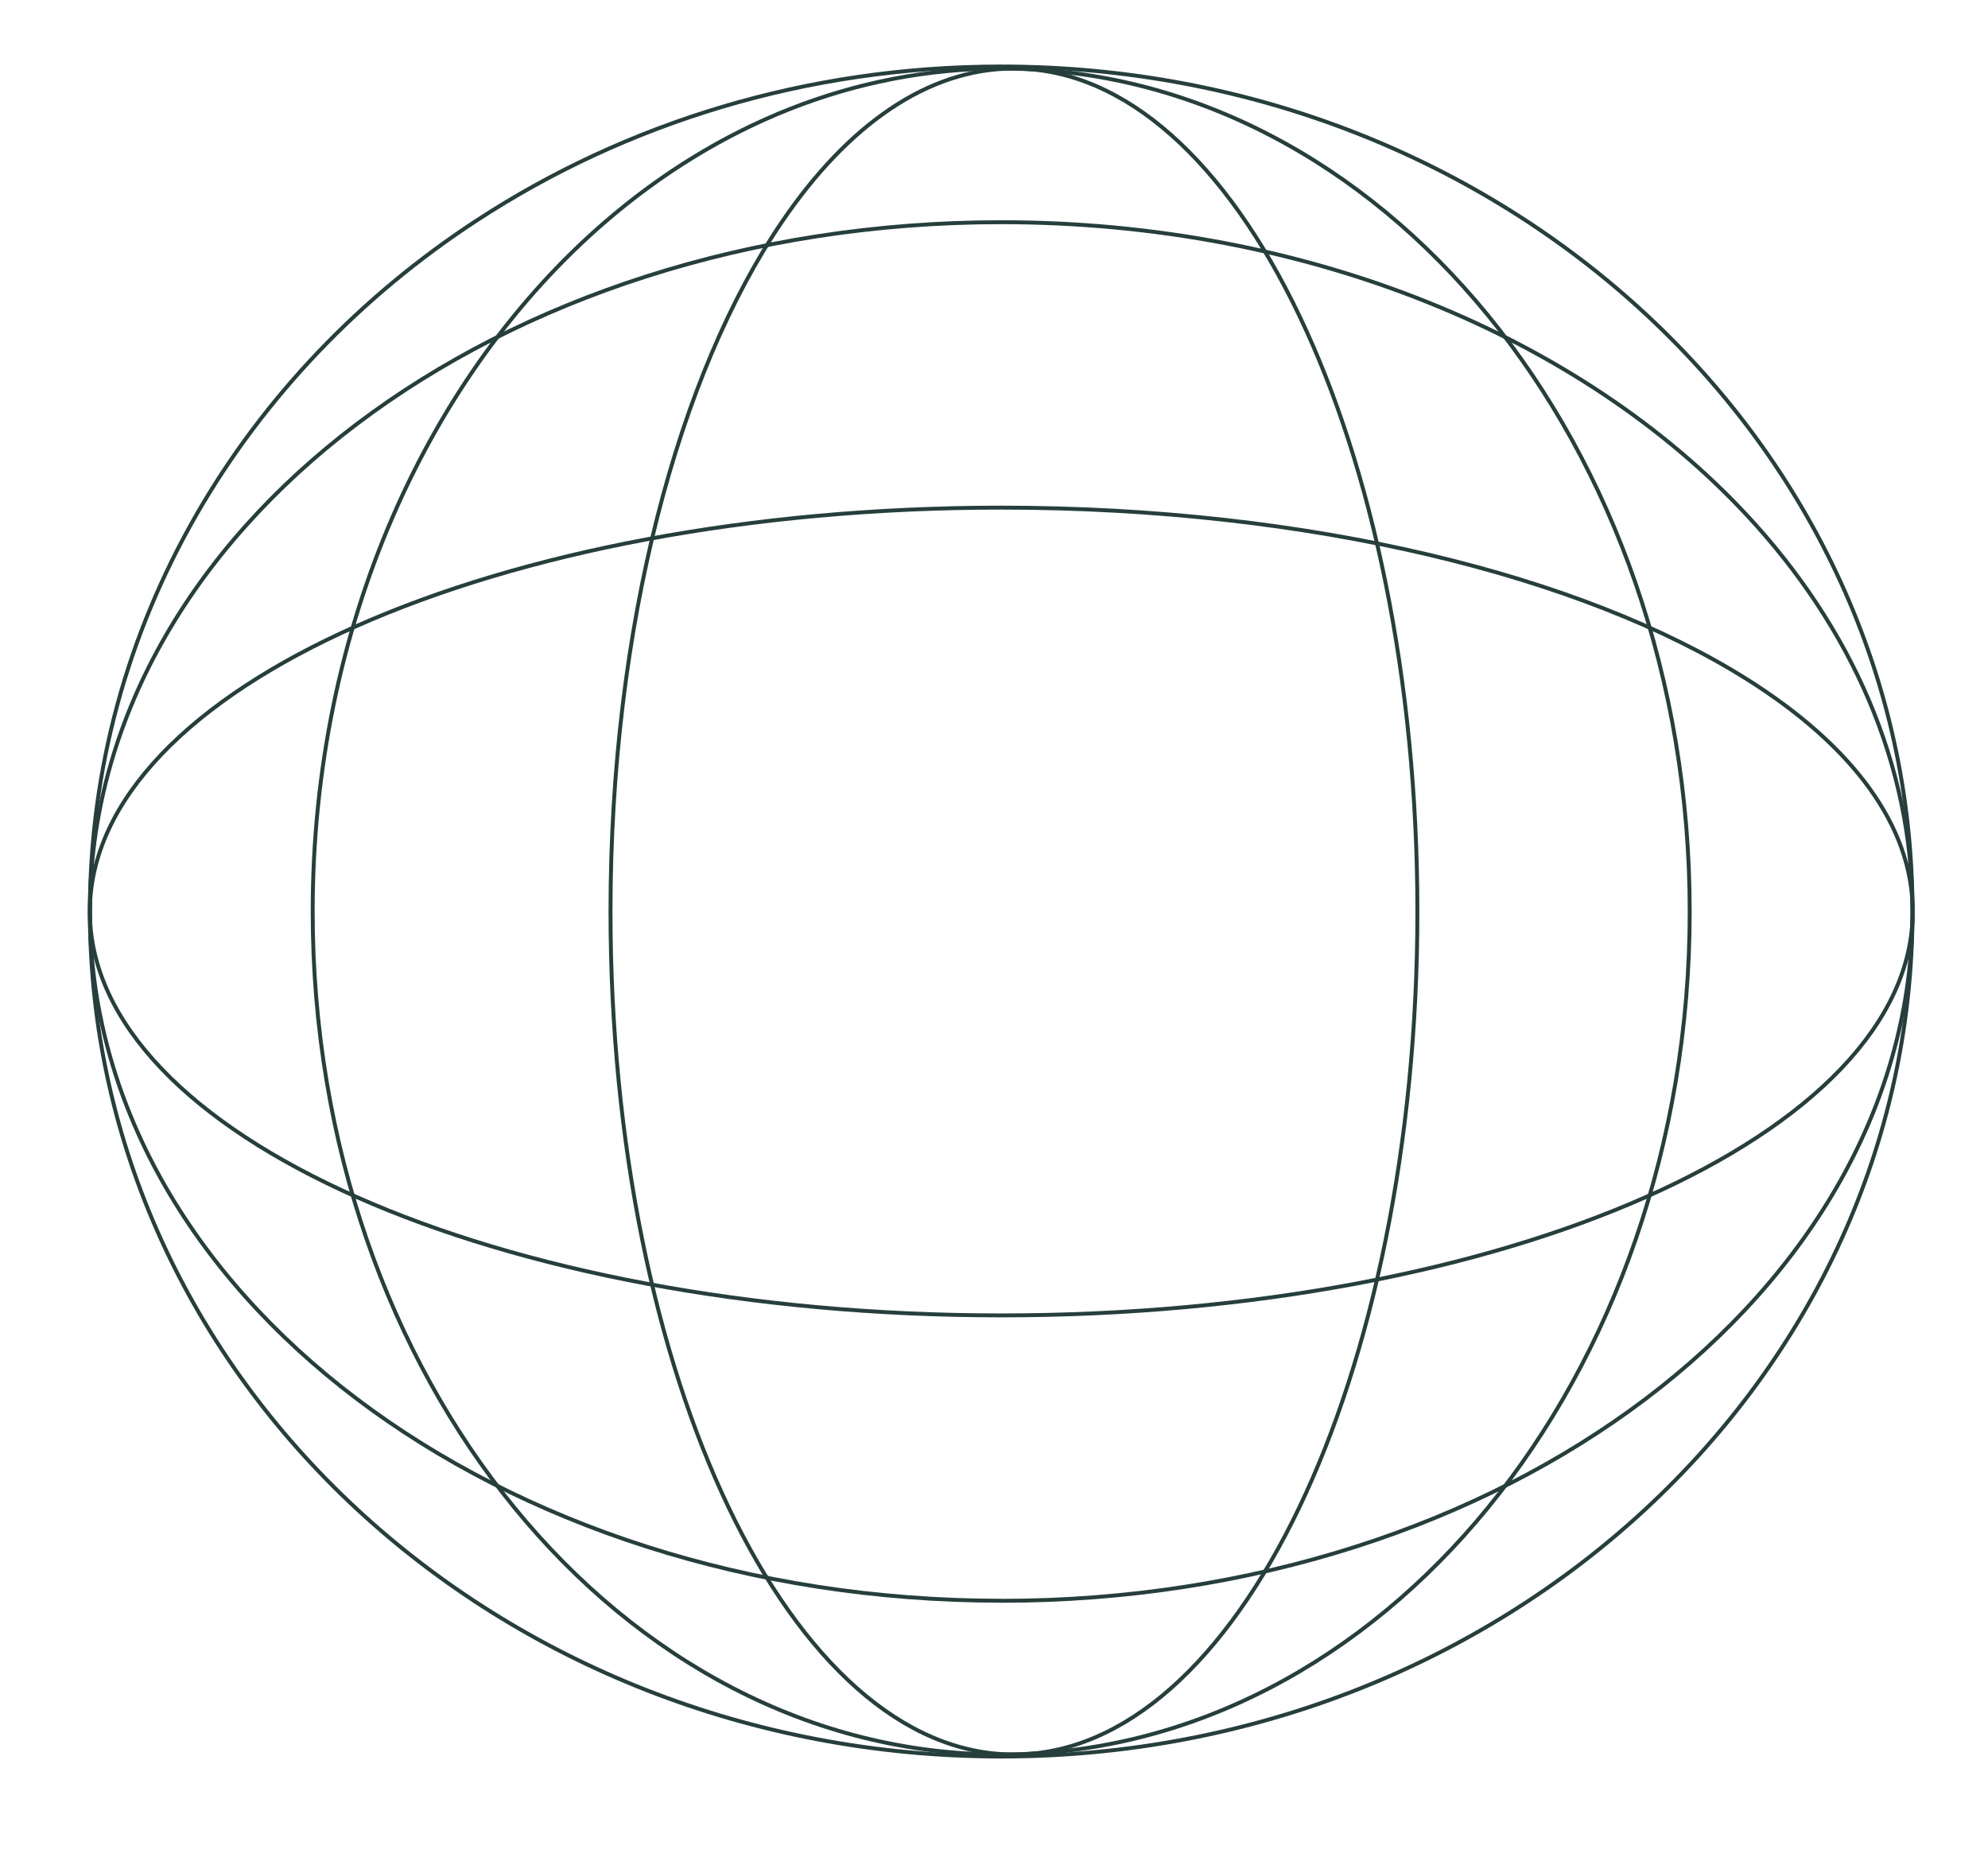
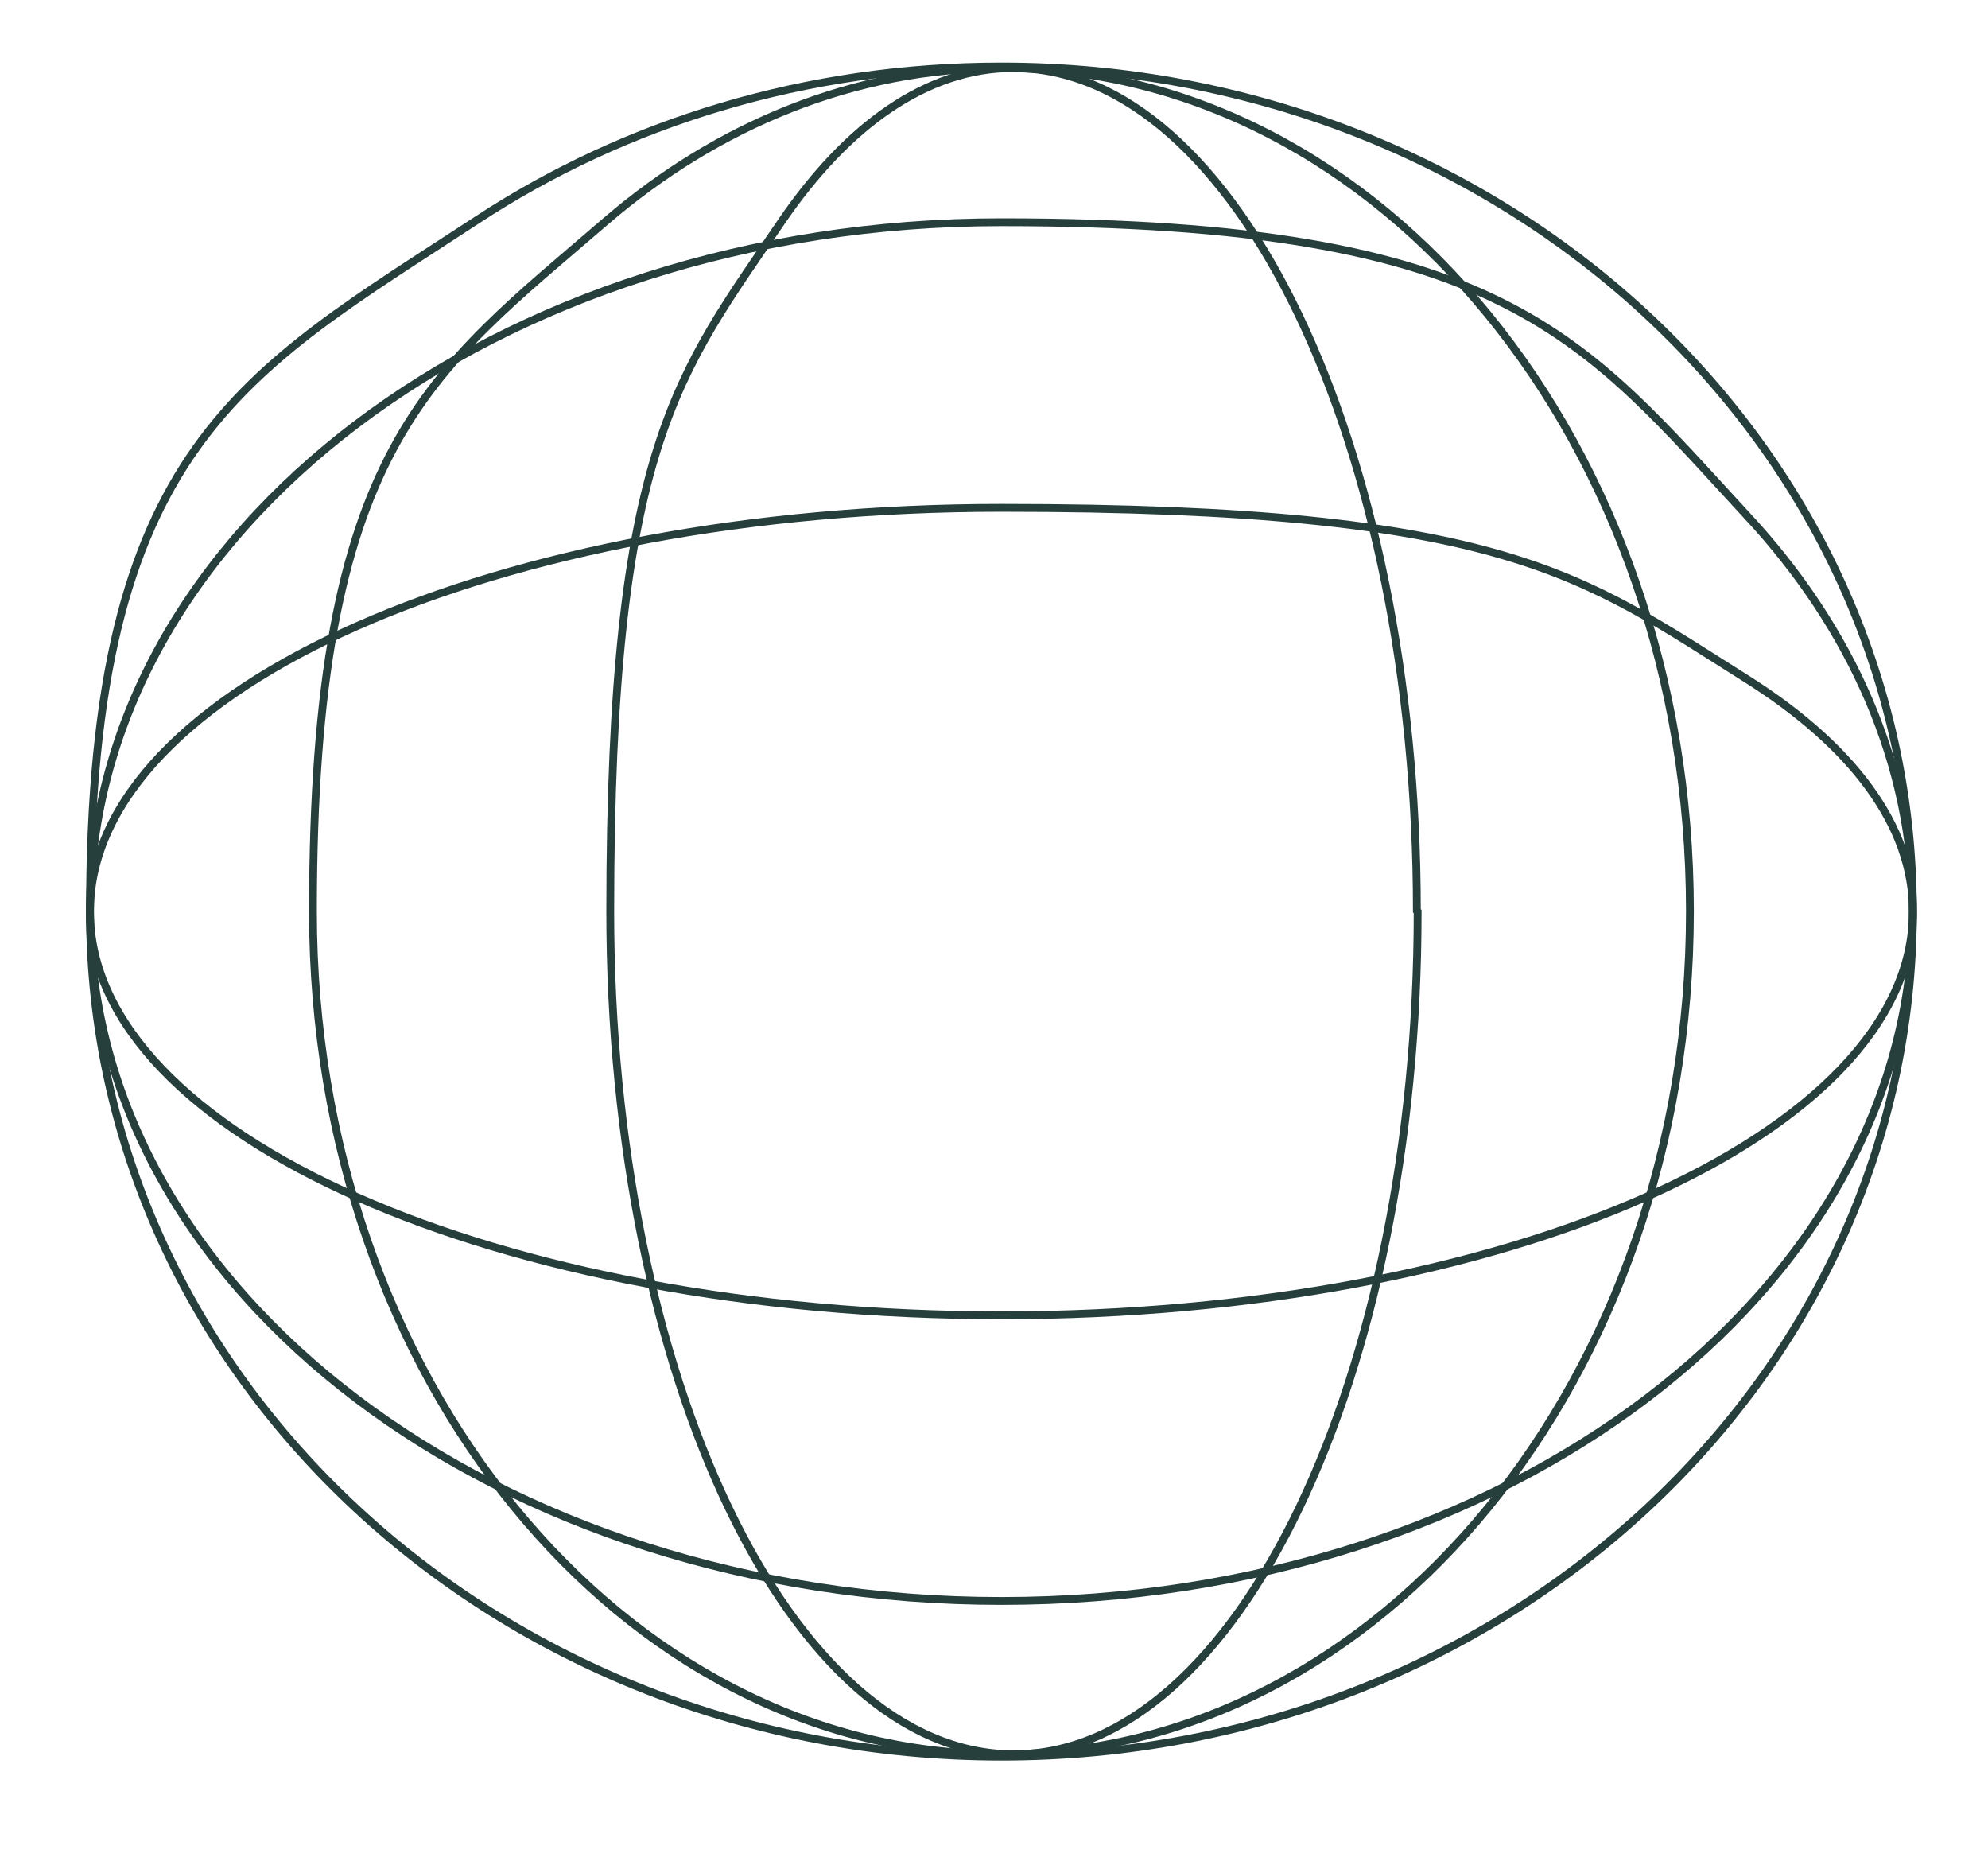
- <svg xmlns="http://www.w3.org/2000/svg" id="Layer_1" version="1.1" viewBox="0 0 254.12 238.31">
+ <svg xmlns="http://www.w3.org/2000/svg" id="Layer_1" version="1.1" viewBox="0 0 254.1 238.3">
  <defs>
    <style>
      .st0 {
        fill: none;
        stroke: #263f3c;
        stroke-miterlimit: 10;
-         stroke-width: .5px;
      }
    </style>
  </defs>
-   <path class="st0" d="M244.47,116.5c0,59.65-52.15,108-116.49,108S11.49,176.14,11.49,116.5c0-36.54,19.57-68.84,49.53-88.38,18.94-12.36,42.04-19.62,66.96-19.62,64.34,0,116.49,48.35,116.49,108Z" />
-   <path class="st0" d="M215.99,116.5c0,59.5-39.4,107.74-88.01,107.74s-88.01-48.24-88.01-107.74c0-36.45,14.79-68.67,37.42-88.17,14.31-12.33,31.76-19.57,50.59-19.57,48.61,0,88.01,48.24,88.01,107.74Z" />
-   <path class="st0" d="M181.18,116.5c0,59.5-23.09,107.74-51.57,107.74s-51.57-48.24-51.57-107.74c0-36.45,8.67-68.67,21.93-88.17,8.39-12.33,18.61-19.57,29.64-19.57,28.48,0,51.57,48.24,51.57,107.74Z" />
-   <path class="st0" d="M127.99,168.12c-64.34,0-116.5-23.11-116.5-51.62s52.16-51.62,116.5-51.62c39.42,0,74.26,8.67,95.34,21.95,13.33,8.39,21.16,18.63,21.16,29.67,0,28.51-52.16,51.62-116.5,51.62Z" />
-   <path class="st0" d="M127.98,204.59c-64.34,0-116.49-39.44-116.49-88.1S63.64,28.4,127.98,28.4c39.41,0,74.25,14.8,95.33,37.46,13.33,14.33,21.16,31.79,21.16,50.64,0,48.65-52.15,88.1-116.49,88.1Z" />
+   <path class="st0" d="M244.5,116.5c0,59.6-52.1,108-116.5,108S11.5,176.1,11.5,116.5,31.1,47.7,61,28.1c18.9-12.4,42-19.6,67-19.6,64.3,0,116.5,48.3,116.5,108Z" />
+   <path class="st0" d="M216,116.5c0,59.5-39.4,107.7-88,107.7s-88-48.2-88-107.7,14.8-68.7,37.4-88.2c14.3-12.3,31.8-19.6,50.6-19.6,48.6,0,88,48.2,88,107.7h0Z" />
+   <path class="st0" d="M181.2,116.5c0,59.5-23.1,107.7-51.6,107.7s-51.6-48.2-51.6-107.7,8.7-68.7,21.9-88.2c8.4-12.3,18.6-19.6,29.6-19.6,28.5,0,51.6,48.2,51.6,107.7Z" />
+   <path class="st0" d="M128,168.1c-64.3,0-116.5-23.1-116.5-51.6s52.2-51.6,116.5-51.6,74.3,8.7,95.3,21.9c13.3,8.4,21.2,18.6,21.2,29.7,0,28.5-52.2,51.6-116.5,51.6Z" />
+   <path class="st0" d="M128,204.6c-64.3,0-116.5-39.4-116.5-88.1S63.6,28.4,128,28.4s74.3,14.8,95.3,37.5c13.3,14.3,21.2,31.8,21.2,50.6,0,48.6-52.1,88.1-116.5,88.1h0Z" />
</svg>
